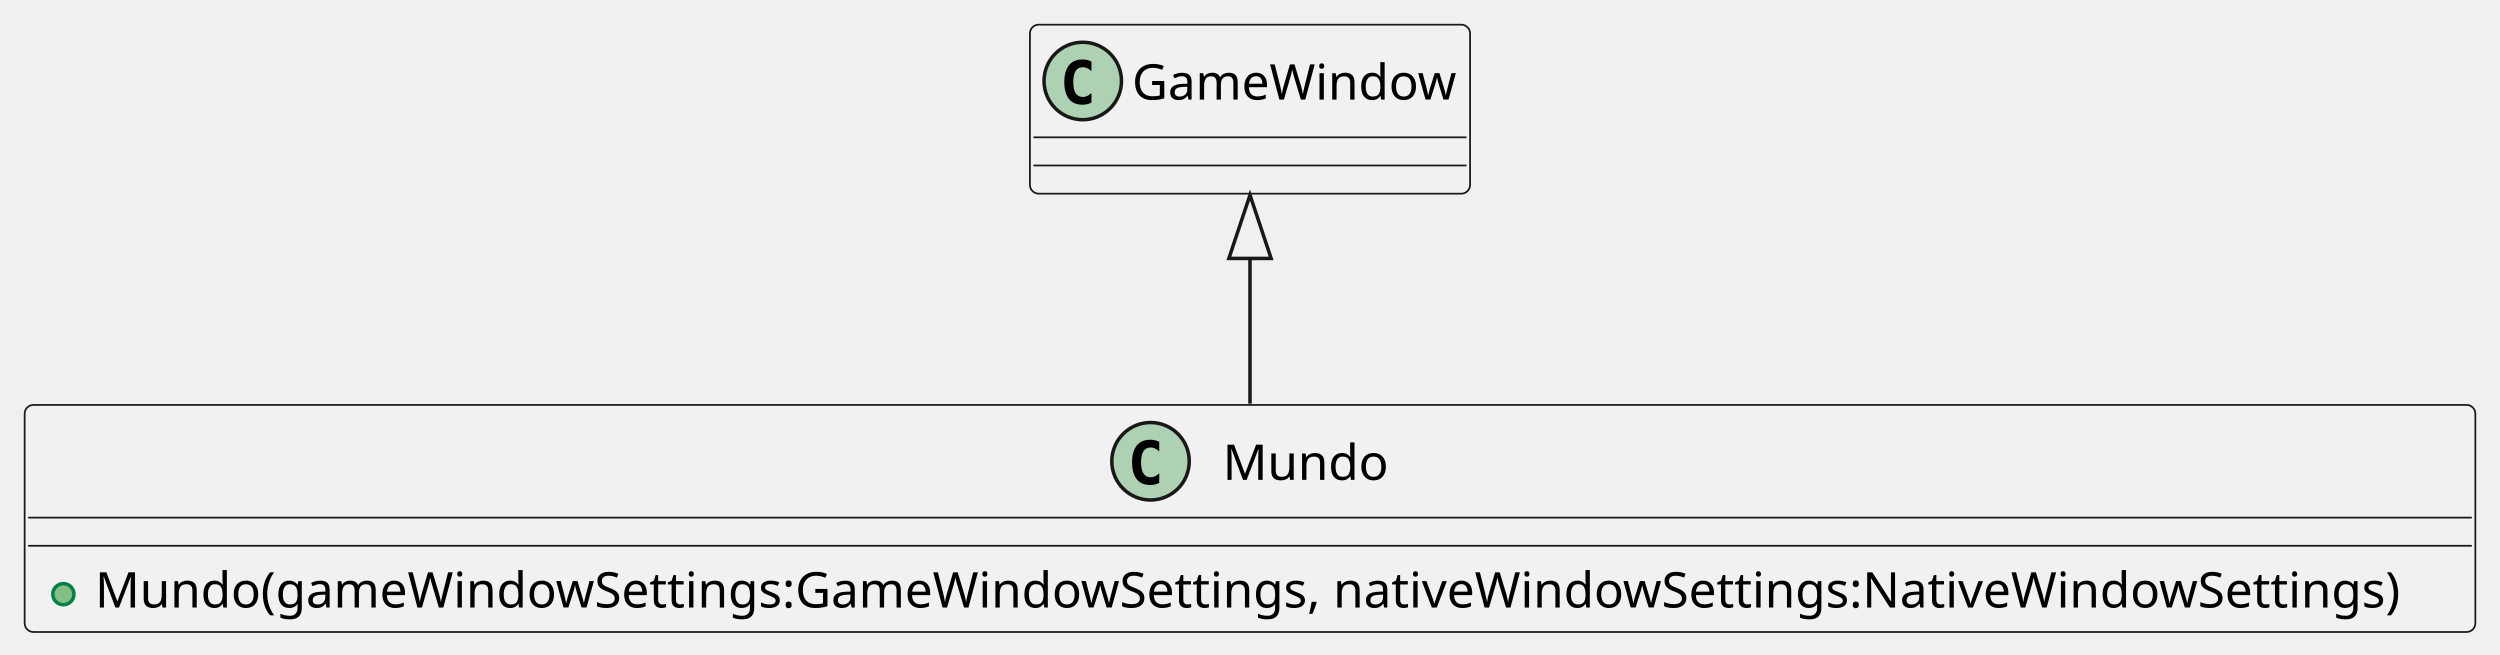
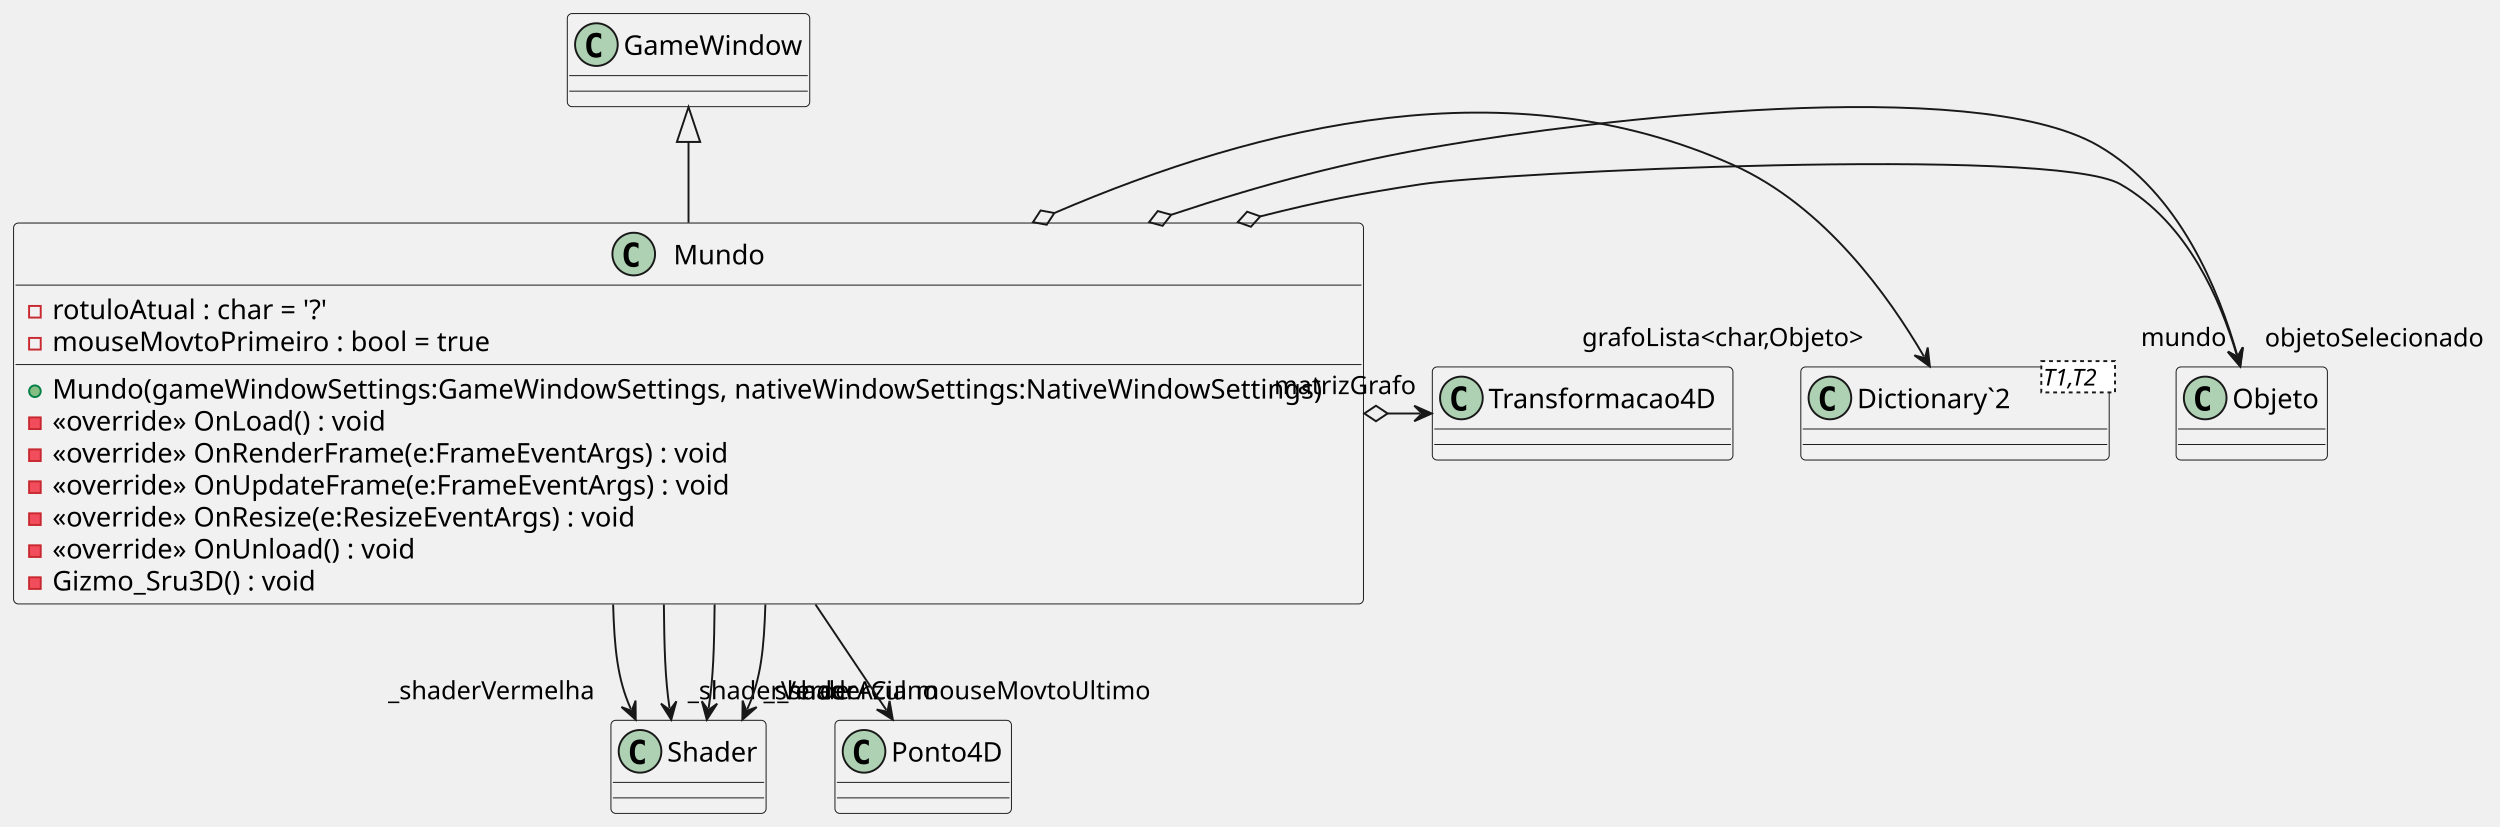
- <svg xmlns="http://www.w3.org/2000/svg" contentStyleType="text/css" height="186px" preserveAspectRatio="none" style="width:710px;height:186px;background:#FFFFFF;" version="1.1" viewBox="0 0 710 186" width="710px" zoomAndPan="magnify">
+ <svg xmlns="http://www.w3.org/2000/svg" contentStyleType="text/css" height="426px" preserveAspectRatio="none" style="width:1289px;height:426px;background:#FFFFFF;" version="1.1" viewBox="0 0 1289 426" width="1289px" zoomAndPan="magnify">
  <defs />
  <g>
    <g id="elem_Mundo">
-       <rect codeLine="1" fill="#F1F1F1" height="64.488" id="Mundo" rx="2.5" ry="2.5" style="stroke:#181818;stroke-width:0.5;" width="696" x="7" y="115" />
+       <rect codeLine="1" fill="#F1F1F1" height="196.394" id="Mundo" rx="2.5" ry="2.5" style="stroke:#181818;stroke-width:0.5;" width="696" x="7" y="115" />
      <ellipse cx="326.75" cy="131" fill="#ADD1B2" rx="11" ry="11" style="stroke:#181818;stroke-width:1.0;" />
      <path d="M329.223,137.143 Q328.642,137.442 328.003,137.591 Q327.364,137.741 326.658,137.741 Q324.151,137.741 322.832,136.089 Q321.512,134.437 321.512,131.316 Q321.512,128.186 322.832,126.535 Q324.151,124.883 326.658,124.883 Q327.364,124.883 328.011,125.032 Q328.659,125.182 329.223,125.481 L329.223,128.203 Q328.592,127.622 327.999,127.352 Q327.405,127.082 326.774,127.082 Q325.43,127.082 324.745,128.149 Q324.06,129.216 324.06,131.316 Q324.06,133.408 324.745,134.474 Q325.43,135.541 326.774,135.541 Q327.405,135.541 327.999,135.271 Q328.592,135.001 329.223,134.42 Z " fill="#000000" />
      <text fill="#000000" font-family="sans-serif" font-size="14" lengthAdjust="spacing" textLength="48" x="347.25" y="136.291">Mundo</text>
      <line style="stroke:#181818;stroke-width:0.5;" x1="8" x2="702" y1="147" y2="147" />
-       <line style="stroke:#181818;stroke-width:0.5;" x1="8" x2="702" y1="155" y2="155" />
-       <ellipse cx="18" cy="168.744" fill="#84BE84" rx="3" ry="3" style="stroke:#038048;stroke-width:1.0;" />
-       <text fill="#000000" font-family="sans-serif" font-size="14" lengthAdjust="spacing" textLength="670" x="27" y="172.535">Mundo(gameWindowSettings:GameWindowSettings, nativeWindowSettings:NativeWindowSettings)</text>
+       <rect fill="none" height="6" style="stroke:#C82930;stroke-width:1.0;" width="6" x="15" y="157.744" />
+       <text fill="#000000" font-family="sans-serif" font-size="14" lengthAdjust="spacing" textLength="151" x="27" y="164.535">rotuloAtual : char = '?'</text>
+       <rect fill="none" height="6" style="stroke:#C82930;stroke-width:1.0;" width="6" x="15" y="174.232" />
+       <text fill="#000000" font-family="sans-serif" font-size="14" lengthAdjust="spacing" textLength="236" x="27" y="181.023">mouseMovtoPrimeiro : bool = true</text>
+       <line style="stroke:#181818;stroke-width:0.5;" x1="8" x2="702" y1="187.977" y2="187.977" />
+       <ellipse cx="18" cy="201.721" fill="#84BE84" rx="3" ry="3" style="stroke:#038048;stroke-width:1.0;" />
+       <text fill="#000000" font-family="sans-serif" font-size="14" lengthAdjust="spacing" textLength="670" x="27" y="205.512">Mundo(gameWindowSettings:GameWindowSettings, nativeWindowSettings:NativeWindowSettings)</text>
+       <rect fill="#F24D5C" height="6" style="stroke:#C82930;stroke-width:1.0;" width="6" x="15" y="215.209" />
+       <text fill="#000000" font-family="sans-serif" font-size="14" lengthAdjust="spacing" textLength="179" x="27" y="222">«override» OnLoad() : void</text>
+       <rect fill="#F24D5C" height="6" style="stroke:#C82930;stroke-width:1.0;" width="6" x="15" y="231.697" />
+       <text fill="#000000" font-family="sans-serif" font-size="14" lengthAdjust="spacing" textLength="362" x="27" y="238.488">«override» OnRenderFrame(e:FrameEventArgs) : void</text>
+       <rect fill="#F24D5C" height="6" style="stroke:#C82930;stroke-width:1.0;" width="6" x="15" y="248.185" />
+       <text fill="#000000" font-family="sans-serif" font-size="14" lengthAdjust="spacing" textLength="362" x="27" y="254.977">«override» OnUpdateFrame(e:FrameEventArgs) : void</text>
+       <rect fill="#F24D5C" height="6" style="stroke:#C82930;stroke-width:1.0;" width="6" x="15" y="264.674" />
+       <text fill="#000000" font-family="sans-serif" font-size="14" lengthAdjust="spacing" textLength="315" x="27" y="271.465">«override» OnResize(e:ResizeEventArgs) : void</text>
+       <rect fill="#F24D5C" height="6" style="stroke:#C82930;stroke-width:1.0;" width="6" x="15" y="281.162" />
+       <text fill="#000000" font-family="sans-serif" font-size="14" lengthAdjust="spacing" textLength="195" x="27" y="287.953">«override» OnUnload() : void</text>
+       <rect fill="#F24D5C" height="6" style="stroke:#C82930;stroke-width:1.0;" width="6" x="15" y="297.65" />
+       <text fill="#000000" font-family="sans-serif" font-size="14" lengthAdjust="spacing" textLength="144" x="27" y="304.441">Gizmo_Sru3D() : void</text>
+     </g>
+     <g id="elem_Dictionary`2">
+       <rect codeLine="12" fill="#F1F1F1" height="48" id="Dictionary`2" rx="2.5" ry="2.5" style="stroke:#181818;stroke-width:0.5;" width="159" x="928.5" y="189.19" />
+       <ellipse cx="943.5" cy="205.19" fill="#ADD1B2" rx="11" ry="11" style="stroke:#181818;stroke-width:1.0;" />
+       <path d="M945.973,211.333 Q945.392,211.632 944.753,211.781 Q944.114,211.931 943.408,211.931 Q940.901,211.931 939.582,210.279 Q938.262,208.627 938.262,205.506 Q938.262,202.376 939.582,200.725 Q940.901,199.073 943.408,199.073 Q944.114,199.073 944.761,199.222 Q945.409,199.372 945.973,199.671 L945.973,202.393 Q945.342,201.812 944.749,201.542 Q944.155,201.273 943.524,201.273 Q942.18,201.273 941.495,202.339 Q940.81,203.406 940.81,205.506 Q940.81,207.598 941.495,208.664 Q942.18,209.731 943.524,209.731 Q944.155,209.731 944.749,209.461 Q945.342,209.191 945.973,208.61 Z " fill="#000000" />
+       <text fill="#000000" font-family="sans-serif" font-size="14" lengthAdjust="spacing" textLength="87" x="957.5" y="210.481">Dictionary`2</text>
+       <rect fill="#FFFFFF" height="16.133" style="stroke:#181818;stroke-width:1.0;stroke-dasharray:2.0,2.0;" width="38" x="1052.5" y="186.19" />
+       <text fill="#000000" font-family="sans-serif" font-size="12" font-style="italic" lengthAdjust="spacing" textLength="36" x="1053.5" y="198.792">T1,T2</text>
+       <line style="stroke:#181818;stroke-width:0.5;" x1="929.5" x2="1086.5" y1="221.19" y2="221.19" />
+       <line style="stroke:#181818;stroke-width:0.5;" x1="929.5" x2="1086.5" y1="229.19" y2="229.19" />
    </g>
    <g id="elem_GameWindow">
      <rect fill="#F1F1F1" height="48" id="GameWindow" rx="2.5" ry="2.5" style="stroke:#181818;stroke-width:0.5;" width="125" x="292.5" y="7" />
      <ellipse cx="307.5" cy="23" fill="#ADD1B2" rx="11" ry="11" style="stroke:#181818;stroke-width:1.0;" />
      <path d="M309.973,29.143 Q309.392,29.442 308.753,29.591 Q308.114,29.741 307.408,29.741 Q304.901,29.741 303.582,28.089 Q302.262,26.437 302.262,23.316 Q302.262,20.186 303.582,18.535 Q304.901,16.883 307.408,16.883 Q308.114,16.883 308.761,17.032 Q309.409,17.182 309.973,17.48 L309.973,20.203 Q309.342,19.622 308.749,19.352 Q308.155,19.082 307.524,19.082 Q306.18,19.082 305.495,20.149 Q304.81,21.216 304.81,23.316 Q304.81,25.408 305.495,26.474 Q306.18,27.541 307.524,27.541 Q308.155,27.541 308.749,27.271 Q309.342,27.002 309.973,26.42 Z " fill="#000000" />
      <text fill="#000000" font-family="sans-serif" font-size="14" lengthAdjust="spacing" textLength="93" x="321.5" y="28.291">GameWindow</text>
      <line style="stroke:#181818;stroke-width:0.5;" x1="293.5" x2="416.5" y1="39" y2="39" />
      <line style="stroke:#181818;stroke-width:0.5;" x1="293.5" x2="416.5" y1="47" y2="47" />
    </g>
+     <g id="elem_Objeto">
+       <rect fill="#F1F1F1" height="48" id="Objeto" rx="2.5" ry="2.5" style="stroke:#181818;stroke-width:0.5;" width="78" x="1122" y="189.19" />
+       <ellipse cx="1137" cy="205.19" fill="#ADD1B2" rx="11" ry="11" style="stroke:#181818;stroke-width:1.0;" />
+       <path d="M1139.473,211.333 Q1138.892,211.632 1138.253,211.781 Q1137.614,211.931 1136.908,211.931 Q1134.401,211.931 1133.082,210.279 Q1131.762,208.627 1131.762,205.506 Q1131.762,202.376 1133.082,200.725 Q1134.401,199.073 1136.908,199.073 Q1137.614,199.073 1138.261,199.222 Q1138.909,199.372 1139.473,199.671 L1139.473,202.393 Q1138.842,201.812 1138.249,201.542 Q1137.655,201.273 1137.024,201.273 Q1135.68,201.273 1134.995,202.339 Q1134.31,203.406 1134.31,205.506 Q1134.31,207.598 1134.995,208.664 Q1135.68,209.731 1137.024,209.731 Q1137.655,209.731 1138.249,209.461 Q1138.842,209.191 1139.473,208.61 Z " fill="#000000" />
+       <text fill="#000000" font-family="sans-serif" font-size="14" lengthAdjust="spacing" textLength="46" x="1151" y="210.481">Objeto</text>
+       <line style="stroke:#181818;stroke-width:0.5;" x1="1123" x2="1199" y1="221.19" y2="221.19" />
+       <line style="stroke:#181818;stroke-width:0.5;" x1="1123" x2="1199" y1="229.19" y2="229.19" />
+     </g>
+     <g id="elem_Transformacao4D">
+       <rect fill="#F1F1F1" height="48" id="Transformacao4D" rx="2.5" ry="2.5" style="stroke:#181818;stroke-width:0.5;" width="155" x="738.5" y="189.19" />
+       <ellipse cx="753.5" cy="205.19" fill="#ADD1B2" rx="11" ry="11" style="stroke:#181818;stroke-width:1.0;" />
+       <path d="M755.973,211.333 Q755.392,211.632 754.753,211.781 Q754.114,211.931 753.408,211.931 Q750.901,211.931 749.582,210.279 Q748.262,208.627 748.262,205.506 Q748.262,202.376 749.582,200.725 Q750.901,199.073 753.408,199.073 Q754.114,199.073 754.761,199.222 Q755.409,199.372 755.973,199.671 L755.973,202.393 Q755.342,201.812 754.749,201.542 Q754.155,201.273 753.524,201.273 Q752.18,201.273 751.495,202.339 Q750.81,203.406 750.81,205.506 Q750.81,207.598 751.495,208.664 Q752.18,209.731 753.524,209.731 Q754.155,209.731 754.749,209.461 Q755.342,209.191 755.973,208.61 Z " fill="#000000" />
+       <text fill="#000000" font-family="sans-serif" font-size="14" lengthAdjust="spacing" textLength="123" x="767.5" y="210.481">Transformacao4D</text>
+       <line style="stroke:#181818;stroke-width:0.5;" x1="739.5" x2="892.5" y1="221.19" y2="221.19" />
+       <line style="stroke:#181818;stroke-width:0.5;" x1="739.5" x2="892.5" y1="229.19" y2="229.19" />
+     </g>
+     <g id="elem_Shader">
+       <rect fill="#F1F1F1" height="48" id="Shader" rx="2.5" ry="2.5" style="stroke:#181818;stroke-width:0.5;" width="80" x="315" y="371.39" />
+       <ellipse cx="330" cy="387.39" fill="#ADD1B2" rx="11" ry="11" style="stroke:#181818;stroke-width:1.0;" />
+       <path d="M332.473,393.533 Q331.892,393.832 331.253,393.981 Q330.614,394.131 329.908,394.131 Q327.401,394.131 326.082,392.479 Q324.762,390.827 324.762,387.706 Q324.762,384.577 326.082,382.925 Q327.401,381.273 329.908,381.273 Q330.614,381.273 331.261,381.422 Q331.909,381.572 332.473,381.87 L332.473,384.593 Q331.842,384.012 331.249,383.742 Q330.655,383.473 330.024,383.473 Q328.68,383.473 327.995,384.539 Q327.31,385.606 327.31,387.706 Q327.31,389.798 327.995,390.864 Q328.68,391.931 330.024,391.931 Q330.655,391.931 331.249,391.661 Q331.842,391.392 332.473,390.81 Z " fill="#000000" />
+       <text fill="#000000" font-family="sans-serif" font-size="14" lengthAdjust="spacing" textLength="48" x="344" y="392.681">Shader</text>
+       <line style="stroke:#181818;stroke-width:0.5;" x1="316" x2="394" y1="403.39" y2="403.39" />
+       <line style="stroke:#181818;stroke-width:0.5;" x1="316" x2="394" y1="411.39" y2="411.39" />
+     </g>
+     <g id="elem_Ponto4D">
+       <rect fill="#F1F1F1" height="48" id="Ponto4D" rx="2.5" ry="2.5" style="stroke:#181818;stroke-width:0.5;" width="91" x="430.5" y="371.39" />
+       <ellipse cx="445.5" cy="387.39" fill="#ADD1B2" rx="11" ry="11" style="stroke:#181818;stroke-width:1.0;" />
+       <path d="M447.973,393.533 Q447.392,393.832 446.753,393.981 Q446.114,394.131 445.408,394.131 Q442.901,394.131 441.582,392.479 Q440.262,390.827 440.262,387.706 Q440.262,384.577 441.582,382.925 Q442.901,381.273 445.408,381.273 Q446.114,381.273 446.761,381.422 Q447.409,381.572 447.973,381.87 L447.973,384.593 Q447.342,384.012 446.749,383.742 Q446.155,383.473 445.524,383.473 Q444.18,383.473 443.495,384.539 Q442.81,385.606 442.81,387.706 Q442.81,389.798 443.495,390.864 Q444.18,391.931 445.524,391.931 Q446.155,391.931 446.749,391.661 Q447.342,391.392 447.973,390.81 Z " fill="#000000" />
+       <text fill="#000000" font-family="sans-serif" font-size="14" lengthAdjust="spacing" textLength="59" x="459.5" y="392.681">Ponto4D</text>
+       <line style="stroke:#181818;stroke-width:0.5;" x1="431.5" x2="520.5" y1="403.39" y2="403.39" />
+       <line style="stroke:#181818;stroke-width:0.5;" x1="431.5" x2="520.5" y1="411.39" y2="411.39" />
+     </g>
    <g id="link_GameWindow_Mundo">
-       <path codeLine="4" d="M355,73.4 C355,90.5 355,95.89 355,114.65 " fill="none" id="GameWindow-backto-Mundo" style="stroke:#181818;stroke-width:1.0;" />
-       <polygon fill="none" points="355,55.4,349,73.4,361,73.4,355,55.4" style="stroke:#181818;stroke-width:1.0;" />
+       <path codeLine="14" d="M355,73.18 C355,88.77 355,92.48 355,114.8 " fill="none" id="GameWindow-backto-Mundo" style="stroke:#181818;stroke-width:1.0;" />
+       <polygon fill="none" points="355,55.18,349,73.18,361,73.18,355,55.18" style="stroke:#181818;stroke-width:1.0;" />
+     </g>
+     <g id="link_Mundo_Objeto">
+       <path codeLine="15" d="M649.814,111.568 C681.374,103.588 701.68,99.73 732.67,95 C772.28,88.94 1058.58,75.04 1093.33,95 C1128.19,115.02 1144.88,154.819 1153.31,183.169 " fill="none" id="Mundo-Objeto" style="stroke:#181818;stroke-width:1.0;" />
+       <polygon fill="none" points="638.18,114.51,644.977,116.917,649.814,111.568,643.016,109.161,638.18,114.51" style="stroke:#181818;stroke-width:1.0;" />
+       <polygon fill="#181818" points="1155.02,188.92,1156.289,179.153,1153.595,184.127,1148.621,181.433,1155.02,188.92" style="stroke:#181818;stroke-width:1.0;" />
+       <text fill="#000000" font-family="sans-serif" font-size="13" lengthAdjust="spacing" textLength="44" x="1103.85" y="178.387">mundo</text>
+     </g>
+     <g id="link_Mundo_Objeto">
+       <path codeLine="17" d="M603.867,110.745 C653.237,94.335 694.15,83.64 744.33,75 C818.21,62.27 1016.66,37.66 1081.67,75 C1124.13,99.38 1144.153,150.34 1153.483,183.03 " fill="none" id="Mundo-Objeto-1" style="stroke:#181818;stroke-width:1.0;" />
+       <polygon fill="none" points="592.48,114.53,599.435,116.433,603.867,110.745,596.912,108.842,592.48,114.53" style="stroke:#181818;stroke-width:1.0;" />
+       <polygon fill="#181818" points="1155.13,188.8,1156.506,179.048,1153.758,183.992,1148.814,181.243,1155.13,188.8" style="stroke:#181818;stroke-width:1.0;" />
+       <text fill="#000000" font-family="sans-serif" font-size="13" lengthAdjust="spacing" textLength="115" x="1167.715" y="178.633">objetoSelecionado</text>
+     </g>
+     <g id="link_Mundo_Dictionary`2">
+       <path codeLine="16" d="M543.627,109.826 C651.307,63.596 778.59,33.56 893.5,85 C941.03,106.27 973.928,152.933 991.997,183.783 " fill="none" id="Mundo-Dictionary`2" style="stroke:#181818;stroke-width:1.0;" />
+       <polygon fill="none" points="532.6,114.56,539.691,115.868,543.627,109.826,536.535,108.517,532.6,114.56" style="stroke:#181818;stroke-width:1.0;" />
+       <polygon fill="#181818" points="995.03,188.96,993.933,179.173,992.503,184.646,987.03,183.216,995.03,188.96" style="stroke:#181818;stroke-width:1.0;" />
+       <text fill="#000000" font-family="sans-serif" font-size="13" lengthAdjust="spacing" textLength="156" x="815.719" y="178.437">grafoLista&lt;char,Objeto&gt;</text>
+     </g>
+     <g id="link_Mundo_Transformacao4D">
+       <path codeLine="18" d="M715.45,213.19 C727.03,213.19 720.61,213.19 732.18,213.19 " fill="none" id="Mundo-Transformacao4D" style="stroke:#181818;stroke-width:1.0;" />
+       <polygon fill="none" points="703.45,213.19,709.45,217.19,715.45,213.19,709.45,209.19,703.45,213.19" style="stroke:#181818;stroke-width:1.0;" />
+       <polygon fill="#181818" points="738.18,213.19,729.18,209.19,733.18,213.19,729.18,217.19,738.18,213.19" style="stroke:#181818;stroke-width:1.0;" />
+       <text fill="#000000" font-family="sans-serif" font-size="13" lengthAdjust="spacing" textLength="74" x="656.91" y="203.208">matrizGrafo</text>
+     </g>
+     <g id="link_Mundo_Shader">
+       <path codeLine="19" d="M316.12,311.67 C316.82,333.9 318.228,350.057 325.298,365.617 " fill="none" id="Mundo-to-Shader" style="stroke:#181818;stroke-width:1.0;" />
+       <polygon fill="#181818" points="327.78,371.08,327.699,361.231,325.712,366.528,320.415,364.541,327.78,371.08" style="stroke:#181818;stroke-width:1.0;" />
+       <text fill="#000000" font-family="sans-serif" font-size="13" lengthAdjust="spacing" textLength="107" x="200.095" y="360.537">_shaderVermelha</text>
+     </g>
+     <g id="link_Mundo_Shader">
+       <path codeLine="20" d="M342.29,311.67 C342.52,333.9 342.909,349.585 345.219,365.145 " fill="none" id="Mundo-to-Shader-1" style="stroke:#181818;stroke-width:1.0;" />
+       <polygon fill="#181818" points="346.1,371.08,348.735,361.59,345.366,366.134,340.822,362.765,346.1,371.08" style="stroke:#181818;stroke-width:1.0;" />
+       <text fill="#000000" font-family="sans-serif" font-size="13" lengthAdjust="spacing" textLength="84" x="354.582" y="360.537">_shaderVerde</text>
+     </g>
+     <g id="link_Mundo_Shader">
+       <path codeLine="21" d="M368.46,311.67 C368.22,333.9 367.803,349.593 365.353,365.153 " fill="none" id="Mundo-to-Shader-2" style="stroke:#181818;stroke-width:1.0;" />
+       <polygon fill="#181818" points="364.42,371.08,369.771,362.812,365.198,366.141,361.868,361.567,364.42,371.08" style="stroke:#181818;stroke-width:1.0;" />
+       <text fill="#000000" font-family="sans-serif" font-size="13" lengthAdjust="spacing" textLength="77" x="393.68" y="360.6">_shaderAzul</text>
+     </g>
+     <g id="link_Mundo_Shader">
+       <path codeLine="22" d="M394.63,311.67 C393.91,333.9 392.47,350.075 385.27,365.635 " fill="none" id="Mundo-to-Shader-3" style="stroke:#181818;stroke-width:1.0;" />
+       <polygon fill="#181818" points="382.75,371.08,390.16,364.592,384.85,366.542,382.899,361.232,382.75,371.08" style="stroke:#181818;stroke-width:1.0;" />
+       <text fill="#000000" font-family="sans-serif" font-size="13" lengthAdjust="spacing" textLength="85" x="400.752" y="360.537">_shaderCiano</text>
+     </g>
+     <g id="link_Mundo_Ponto4D">
+       <path codeLine="23" d="M420.46,311.67 C435.38,333.9 446.555,350.539 457.005,366.099 " fill="none" id="Mundo-to-Ponto4D" style="stroke:#181818;stroke-width:1.0;" />
+       <polygon fill="#181818" points="460.35,371.08,458.653,361.378,457.562,366.929,452.012,365.839,460.35,371.08" style="stroke:#181818;stroke-width:1.0;" />
+       <text fill="#000000" font-family="sans-serif" font-size="13" lengthAdjust="spacing" textLength="123" x="472.099" y="360.537">mouseMovtoUltimo</text>
    </g>
  </g>
</svg>
